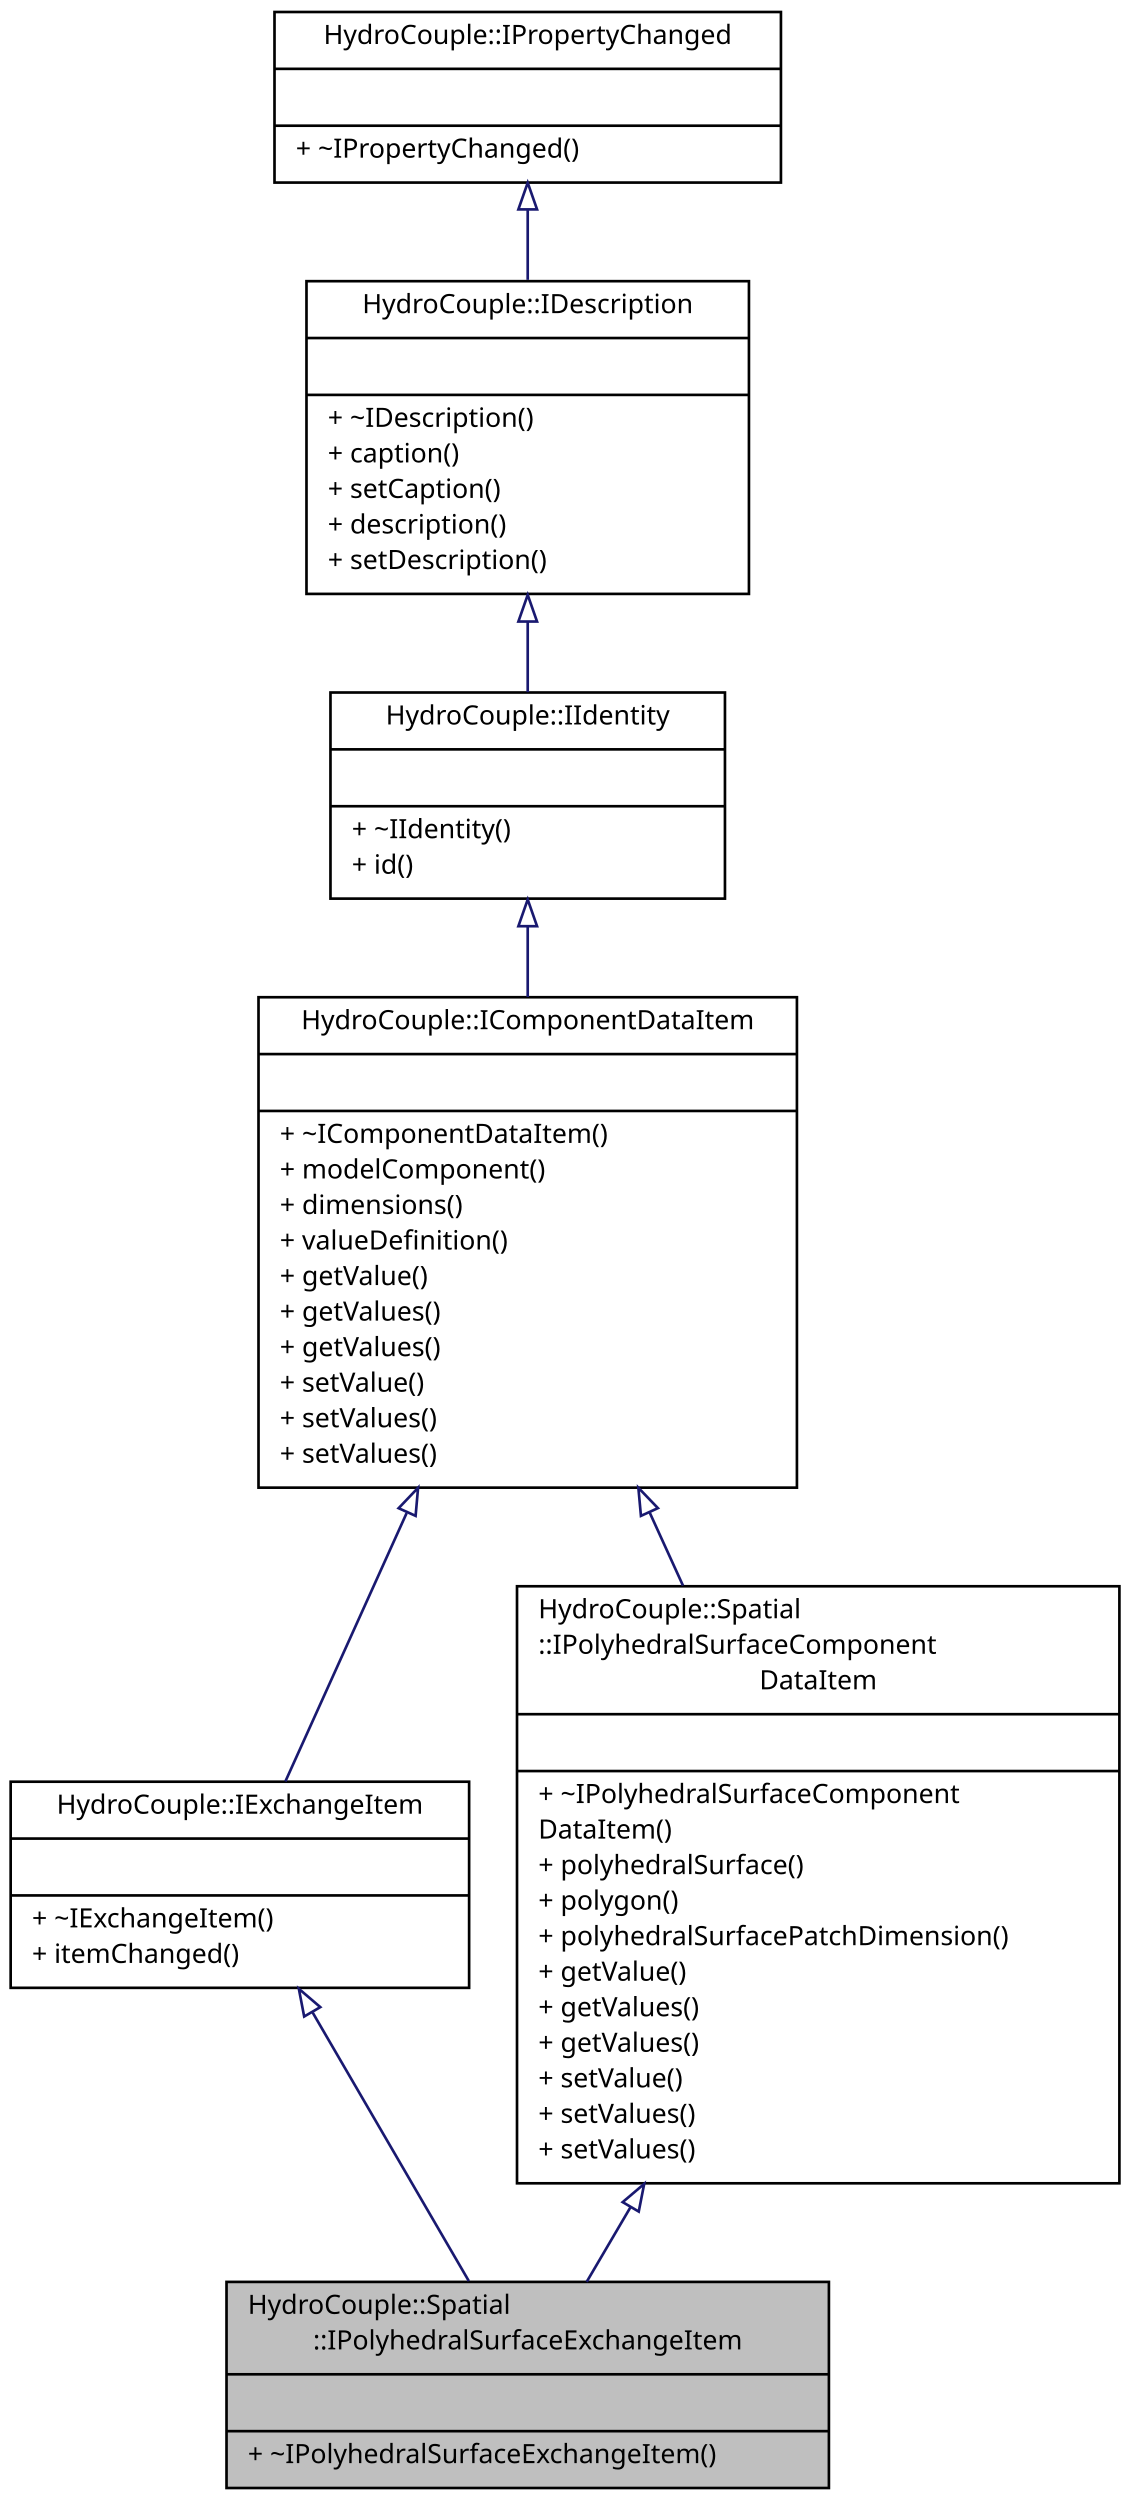
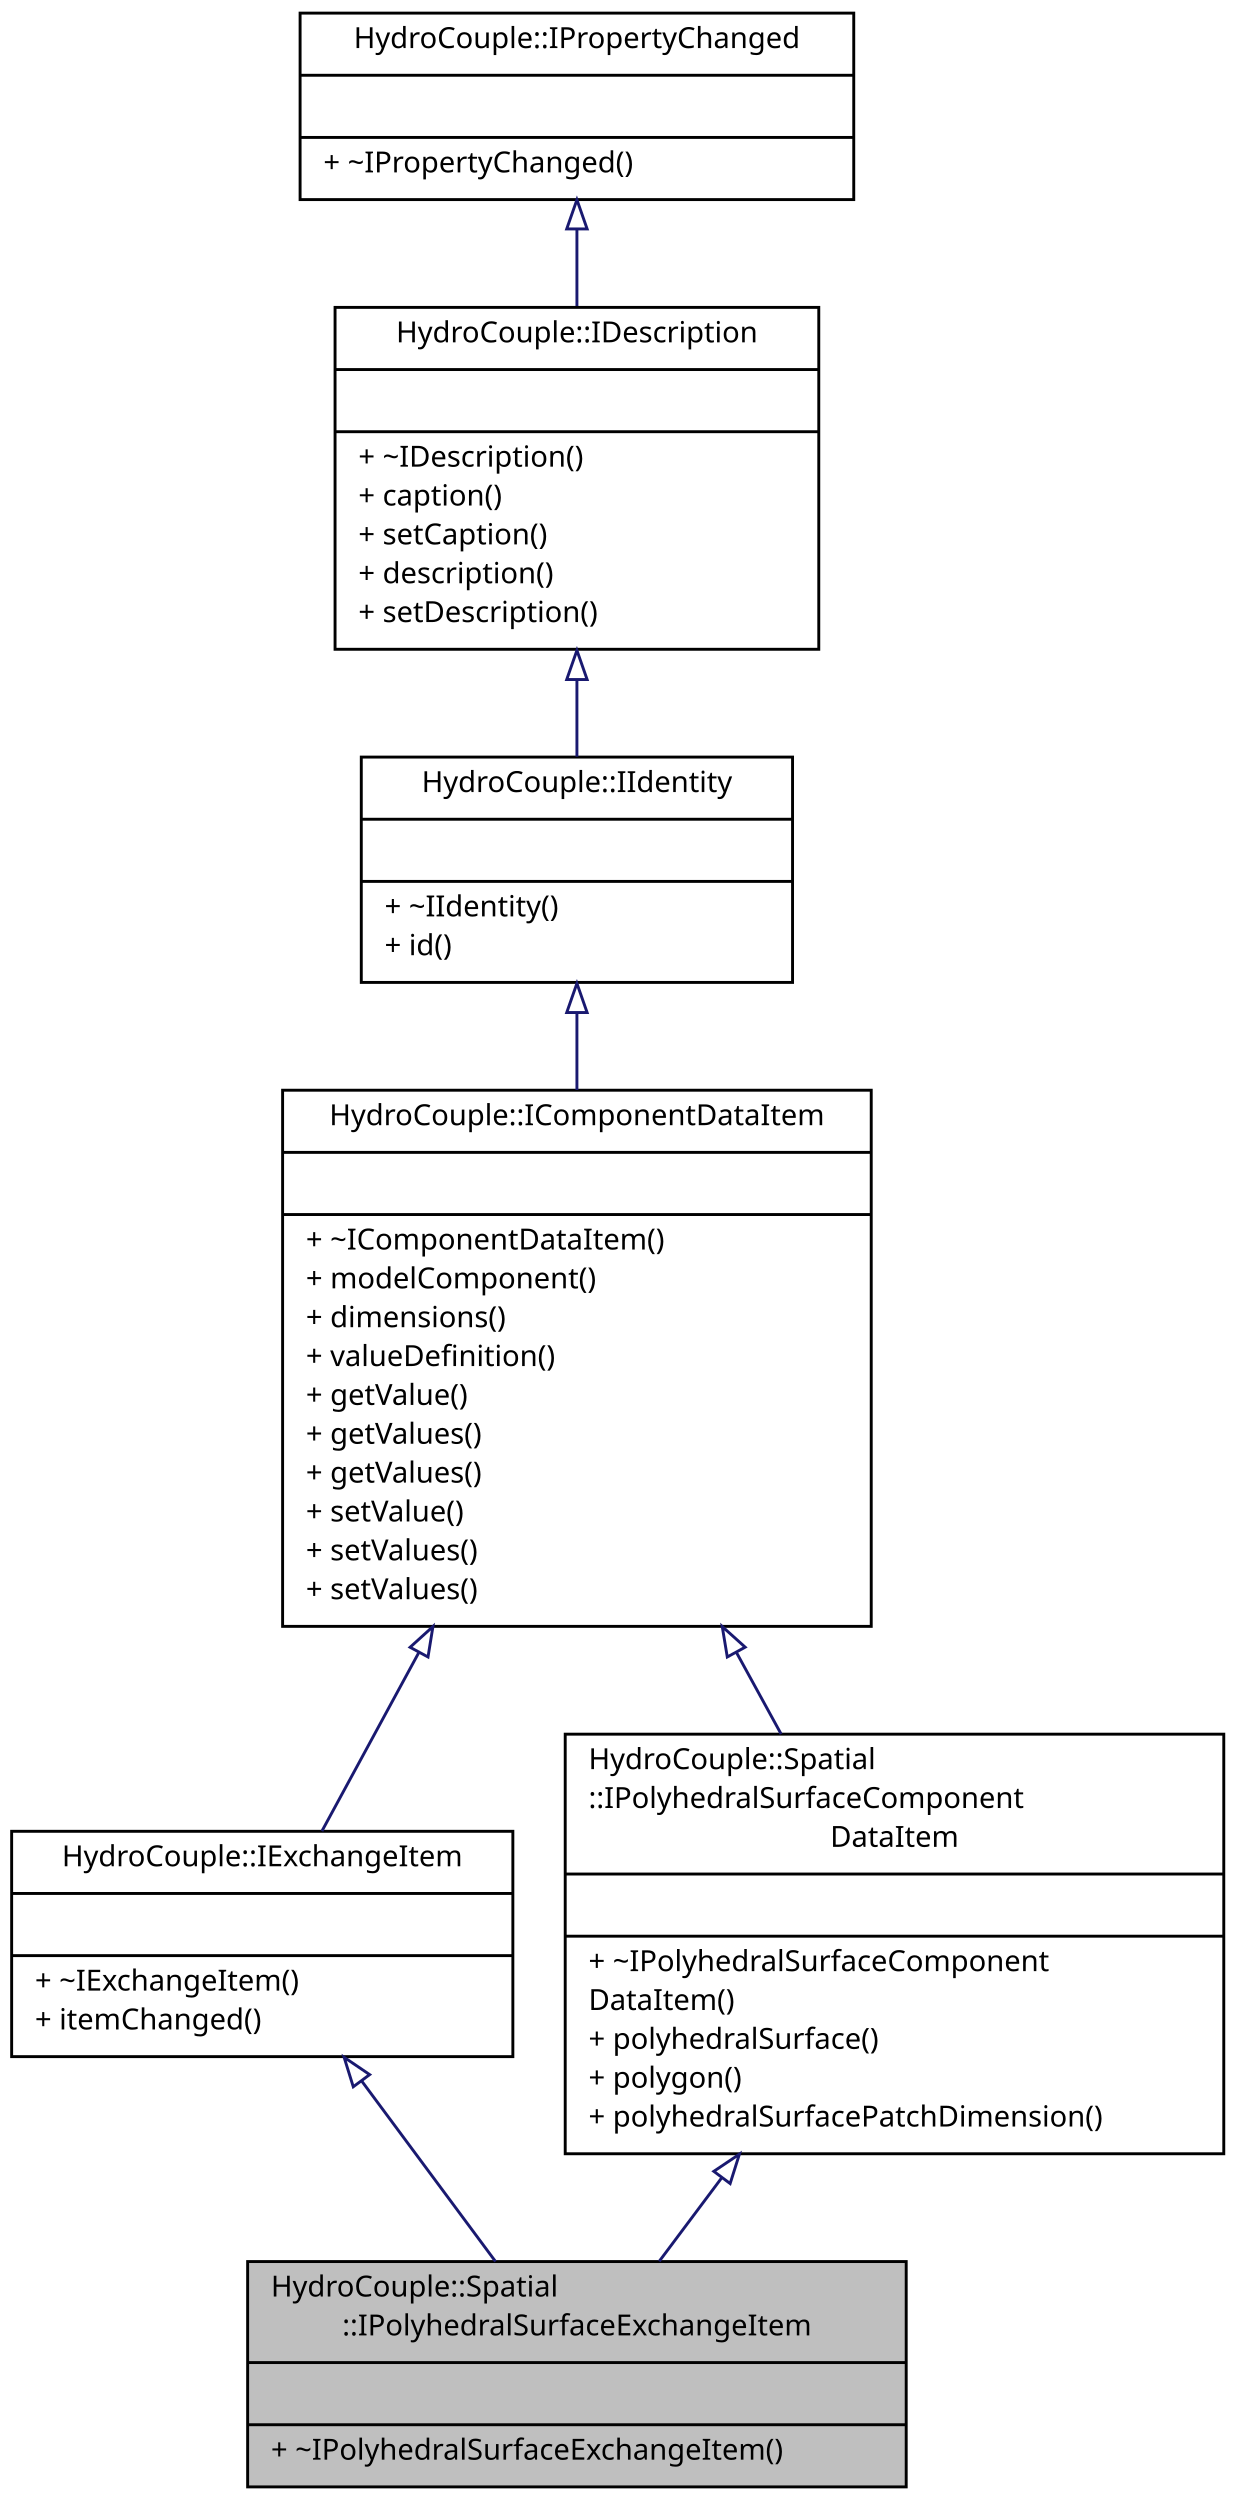
- <svg xmlns="http://www.w3.org/2000/svg" xmlns:xlink="http://www.w3.org/1999/xlink" width="424pt" height="938pt" viewBox="0.00 0.00 424.03 938.07">
-   <g id="graph0" class="graph" transform="scale(1 1) rotate(0) translate(4 934.073)">
+ <svg xmlns="http://www.w3.org/2000/svg" xmlns:xlink="http://www.w3.org/1999/xlink" width="424pt" height="858pt" viewBox="0.00 0.00 424.03 858.06">
+   <g id="graph0" class="graph" transform="scale(1 1) rotate(0) translate(4 854.063)">
    <g id="node1" class="node">
      <polygon fill="#bfbfbf" stroke="black" points="80.996,-0.5 80.996,-77.84 307.03,-77.84 307.03,-0.5 80.996,-0.5" />
      <text text-anchor="start" x="88.996" y="-65.84" font-family="Monaco" font-size="10.00">HydroCouple::Spatial</text>
      <text text-anchor="middle" x="194.013" y="-52.505" font-family="Monaco" font-size="10.00">::IPolyhedralSurfaceExchangeItem</text>
      <polyline fill="none" stroke="black" points="80.996,-43.17 307.03,-43.17 " />
      <text text-anchor="middle" x="194.013" y="-31.17" font-family="Monaco" font-size="10.00"> </text>
      <polyline fill="none" stroke="black" points="80.996,-21.835 307.03,-21.835 " />
      <text text-anchor="start" x="88.996" y="-9.835" font-family="Monaco" font-size="10.00">+ ~IPolyhedralSurfaceExchangeItem()</text>
    </g>
    <g id="node2" class="node">
      <g id="a_node2">
        <a xlink:href="class_hydro_couple_1_1_i_exchange_item.html" target="_top" xlink:title="IExchangeItem the base data item the can be exchanged between components at runtime. ">
-           <polygon fill="none" stroke="black" points="0,-188.182 0,-265.522 172.025,-265.522 172.025,-188.182 0,-188.182" />
-           <text text-anchor="middle" x="86.013" y="-253.522" font-family="Monaco" font-size="10.00">HydroCouple::IExchangeItem</text>
-           <polyline fill="none" stroke="black" points="0,-244.187 172.025,-244.187 " />
-           <text text-anchor="middle" x="86.013" y="-232.187" font-family="Monaco" font-size="10.00"> </text>
-           <polyline fill="none" stroke="black" points="0,-222.852 172.025,-222.852 " />
-           <text text-anchor="start" x="8" y="-210.852" font-family="Monaco" font-size="10.00">+ ~IExchangeItem()</text>
-           <text text-anchor="start" x="8" y="-197.517" font-family="Monaco" font-size="10.00">+ itemChanged()</text>
+           <polygon fill="none" stroke="black" points="0,-148.177 0,-225.517 172.025,-225.517 172.025,-148.177 0,-148.177" />
+           <text text-anchor="middle" x="86.013" y="-213.517" font-family="Monaco" font-size="10.00">HydroCouple::IExchangeItem</text>
+           <polyline fill="none" stroke="black" points="0,-204.182 172.025,-204.182 " />
+           <text text-anchor="middle" x="86.013" y="-192.182" font-family="Monaco" font-size="10.00"> </text>
+           <polyline fill="none" stroke="black" points="0,-182.847 172.025,-182.847 " />
+           <text text-anchor="start" x="8" y="-170.847" font-family="Monaco" font-size="10.00">+ ~IExchangeItem()</text>
+           <text text-anchor="start" x="8" y="-157.512" font-family="Monaco" font-size="10.00">+ itemChanged()</text>
        </a>
      </g>
    </g>
    <g id="edge1" class="edge">
-       <path fill="none" stroke="midnightblue" d="M113.332,-178.883C131.469,-147.699 154.971,-107.293 171.926,-78.143" />
-       <polygon fill="none" stroke="midnightblue" points="110.131,-177.425 108.129,-187.828 116.182,-180.944 110.131,-177.425" />
+       <path fill="none" stroke="midnightblue" d="M120.08,-139.895C134.886,-119.924 152.018,-96.816 166.06,-77.875" />
+       <polygon fill="none" stroke="midnightblue" points="117.25,-137.835 114.106,-147.952 122.874,-142.004 117.25,-137.835" />
    </g>
    <g id="node3" class="node">
      <g id="a_node3">
        <a xlink:href="class_hydro_couple_1_1_i_component_data_item.html" target="_top" xlink:title="IComponentItem is a fundamental unit of data for a component. ">
-           <polygon fill="none" stroke="black" points="92.998,-375.864 92.998,-559.884 295.028,-559.884 295.028,-375.864 92.998,-375.864" />
-           <text text-anchor="middle" x="194.013" y="-547.884" font-family="Monaco" font-size="10.00">HydroCouple::IComponentDataItem</text>
-           <polyline fill="none" stroke="black" points="92.998,-538.549 295.028,-538.549 " />
-           <text text-anchor="middle" x="194.013" y="-526.549" font-family="Monaco" font-size="10.00"> </text>
-           <polyline fill="none" stroke="black" points="92.998,-517.214 295.028,-517.214 " />
-           <text text-anchor="start" x="100.998" y="-505.214" font-family="Monaco" font-size="10.00">+ ~IComponentDataItem()</text>
-           <text text-anchor="start" x="100.998" y="-491.879" font-family="Monaco" font-size="10.00">+ modelComponent()</text>
-           <text text-anchor="start" x="100.998" y="-478.544" font-family="Monaco" font-size="10.00">+ dimensions()</text>
-           <text text-anchor="start" x="100.998" y="-465.209" font-family="Monaco" font-size="10.00">+ valueDefinition()</text>
-           <text text-anchor="start" x="100.998" y="-451.874" font-family="Monaco" font-size="10.00">+ getValue()</text>
-           <text text-anchor="start" x="100.998" y="-438.539" font-family="Monaco" font-size="10.00">+ getValues()</text>
-           <text text-anchor="start" x="100.998" y="-425.204" font-family="Monaco" font-size="10.00">+ getValues()</text>
-           <text text-anchor="start" x="100.998" y="-411.869" font-family="Monaco" font-size="10.00">+ setValue()</text>
-           <text text-anchor="start" x="100.998" y="-398.534" font-family="Monaco" font-size="10.00">+ setValues()</text>
-           <text text-anchor="start" x="100.998" y="-385.199" font-family="Monaco" font-size="10.00">+ setValues()</text>
+           <polygon fill="none" stroke="black" points="92.998,-295.854 92.998,-479.874 295.028,-479.874 295.028,-295.854 92.998,-295.854" />
+           <text text-anchor="middle" x="194.013" y="-467.874" font-family="Monaco" font-size="10.00">HydroCouple::IComponentDataItem</text>
+           <polyline fill="none" stroke="black" points="92.998,-458.539 295.028,-458.539 " />
+           <text text-anchor="middle" x="194.013" y="-446.539" font-family="Monaco" font-size="10.00"> </text>
+           <polyline fill="none" stroke="black" points="92.998,-437.204 295.028,-437.204 " />
+           <text text-anchor="start" x="100.998" y="-425.204" font-family="Monaco" font-size="10.00">+ ~IComponentDataItem()</text>
+           <text text-anchor="start" x="100.998" y="-411.869" font-family="Monaco" font-size="10.00">+ modelComponent()</text>
+           <text text-anchor="start" x="100.998" y="-398.534" font-family="Monaco" font-size="10.00">+ dimensions()</text>
+           <text text-anchor="start" x="100.998" y="-385.199" font-family="Monaco" font-size="10.00">+ valueDefinition()</text>
+           <text text-anchor="start" x="100.998" y="-371.864" font-family="Monaco" font-size="10.00">+ getValue()</text>
+           <text text-anchor="start" x="100.998" y="-358.529" font-family="Monaco" font-size="10.00">+ getValues()</text>
+           <text text-anchor="start" x="100.998" y="-345.194" font-family="Monaco" font-size="10.00">+ getValues()</text>
+           <text text-anchor="start" x="100.998" y="-331.859" font-family="Monaco" font-size="10.00">+ setValue()</text>
+           <text text-anchor="start" x="100.998" y="-318.524" font-family="Monaco" font-size="10.00">+ setValues()</text>
+           <text text-anchor="start" x="100.998" y="-305.189" font-family="Monaco" font-size="10.00">+ setValues()</text>
        </a>
      </g>
    </g>
    <g id="edge2" class="edge">
-       <path fill="none" stroke="midnightblue" d="M148.587,-366.339C132.484,-330.7 115.337,-292.752 103.073,-265.608" />
-       <polygon fill="none" stroke="midnightblue" points="145.567,-368.156 152.874,-375.828 151.946,-365.274 145.567,-368.156" />
+       <path fill="none" stroke="midnightblue" d="M139.702,-286.783C127.85,-264.944 116.019,-243.141 106.491,-225.583" />
+       <polygon fill="none" stroke="midnightblue" points="136.75,-288.681 144.596,-295.801 142.902,-285.342 136.75,-288.681" />
    </g>
    <g id="node7" class="node">
      <g id="a_node7">
        <a xlink:href="class_hydro_couple_1_1_spatial_1_1_i_polyhedral_surface_component_data_item.html" target="_top" xlink:title="IPolyhedralSurfaceComponentItem represents IPolyhedralSurface IComponentItem. ">
-           <polygon fill="none" stroke="black" points="189.996,-114.84 189.996,-338.864 416.03,-338.864 416.03,-114.84 189.996,-114.84" />
-           <text text-anchor="start" x="197.996" y="-326.864" font-family="Monaco" font-size="10.00">HydroCouple::Spatial</text>
-           <text text-anchor="start" x="197.996" y="-313.529" font-family="Monaco" font-size="10.00">::IPolyhedralSurfaceComponent</text>
-           <text text-anchor="middle" x="303.013" y="-300.194" font-family="Monaco" font-size="10.00">DataItem</text>
-           <polyline fill="none" stroke="black" points="189.996,-290.859 416.03,-290.859 " />
-           <text text-anchor="middle" x="303.013" y="-278.859" font-family="Monaco" font-size="10.00"> </text>
-           <polyline fill="none" stroke="black" points="189.996,-269.524 416.03,-269.524 " />
-           <text text-anchor="start" x="197.996" y="-257.524" font-family="Monaco" font-size="10.00">+ ~IPolyhedralSurfaceComponent</text>
-           <text text-anchor="start" x="197.996" y="-244.189" font-family="Monaco" font-size="10.00">DataItem()</text>
-           <text text-anchor="start" x="197.996" y="-230.854" font-family="Monaco" font-size="10.00">+ polyhedralSurface()</text>
-           <text text-anchor="start" x="197.996" y="-217.52" font-family="Monaco" font-size="10.00">+ polygon()</text>
-           <text text-anchor="start" x="197.996" y="-204.185" font-family="Monaco" font-size="10.00">+ polyhedralSurfacePatchDimension()</text>
-           <text text-anchor="start" x="197.996" y="-190.85" font-family="Monaco" font-size="10.00">+ getValue()</text>
-           <text text-anchor="start" x="197.996" y="-177.515" font-family="Monaco" font-size="10.00">+ getValues()</text>
-           <text text-anchor="start" x="197.996" y="-164.18" font-family="Monaco" font-size="10.00">+ getValues()</text>
-           <text text-anchor="start" x="197.996" y="-150.845" font-family="Monaco" font-size="10.00">+ setValue()</text>
-           <text text-anchor="start" x="197.996" y="-137.51" font-family="Monaco" font-size="10.00">+ setValues()</text>
-           <text text-anchor="start" x="197.996" y="-124.175" font-family="Monaco" font-size="10.00">+ setValues()</text>
+           <polygon fill="none" stroke="black" points="189.996,-114.84 189.996,-258.854 416.03,-258.854 416.03,-114.84 189.996,-114.84" />
+           <text text-anchor="start" x="197.996" y="-246.854" font-family="Monaco" font-size="10.00">HydroCouple::Spatial</text>
+           <text text-anchor="start" x="197.996" y="-233.52" font-family="Monaco" font-size="10.00">::IPolyhedralSurfaceComponent</text>
+           <text text-anchor="middle" x="303.013" y="-220.185" font-family="Monaco" font-size="10.00">DataItem</text>
+           <polyline fill="none" stroke="black" points="189.996,-210.85 416.03,-210.85 " />
+           <text text-anchor="middle" x="303.013" y="-198.85" font-family="Monaco" font-size="10.00"> </text>
+           <polyline fill="none" stroke="black" points="189.996,-189.515 416.03,-189.515 " />
+           <text text-anchor="start" x="197.996" y="-177.515" font-family="Monaco" font-size="10.00">+ ~IPolyhedralSurfaceComponent</text>
+           <text text-anchor="start" x="197.996" y="-164.18" font-family="Monaco" font-size="10.00">DataItem()</text>
+           <text text-anchor="start" x="197.996" y="-150.845" font-family="Monaco" font-size="10.00">+ polyhedralSurface()</text>
+           <text text-anchor="start" x="197.996" y="-137.51" font-family="Monaco" font-size="10.00">+ polygon()</text>
+           <text text-anchor="start" x="197.996" y="-124.175" font-family="Monaco" font-size="10.00">+ polyhedralSurfacePatchDimension()</text>
        </a>
      </g>
    </g>
    <g id="edge7" class="edge">
-       <path fill="none" stroke="midnightblue" d="M239.799,-366.471C243.922,-357.43 248.113,-348.24 252.274,-339.115" />
-       <polygon fill="none" stroke="midnightblue" points="236.497,-365.277 235.532,-375.828 242.866,-368.182 236.497,-365.277" />
+       <path fill="none" stroke="midnightblue" d="M248.826,-286.783C253.983,-277.368 259.136,-267.959 264.1,-258.895" />
+       <polygon fill="none" stroke="midnightblue" points="245.621,-285.349 243.887,-295.801 251.761,-288.712 245.621,-285.349" />
    </g>
    <g id="node4" class="node">
      <g id="a_node4">
        <a xlink:href="class_hydro_couple_1_1_i_identity.html" target="_top" xlink:title="IIdentity interface class defines a method to get the Id of an HydroCouple entity. ">
-           <polygon fill="none" stroke="black" points="120.002,-596.884 120.002,-674.224 268.023,-674.224 268.023,-596.884 120.002,-596.884" />
-           <text text-anchor="middle" x="194.013" y="-662.224" font-family="Monaco" font-size="10.00">HydroCouple::IIdentity</text>
-           <polyline fill="none" stroke="black" points="120.002,-652.889 268.023,-652.889 " />
-           <text text-anchor="middle" x="194.013" y="-640.889" font-family="Monaco" font-size="10.00"> </text>
-           <polyline fill="none" stroke="black" points="120.002,-631.554 268.023,-631.554 " />
-           <text text-anchor="start" x="128.002" y="-619.554" font-family="Monaco" font-size="10.00">+ ~IIdentity()</text>
-           <text text-anchor="start" x="128.002" y="-606.219" font-family="Monaco" font-size="10.00">+ id()</text>
+           <polygon fill="none" stroke="black" points="120.002,-516.874 120.002,-594.214 268.023,-594.214 268.023,-516.874 120.002,-516.874" />
+           <text text-anchor="middle" x="194.013" y="-582.214" font-family="Monaco" font-size="10.00">HydroCouple::IIdentity</text>
+           <polyline fill="none" stroke="black" points="120.002,-572.879 268.023,-572.879 " />
+           <text text-anchor="middle" x="194.013" y="-560.879" font-family="Monaco" font-size="10.00"> </text>
+           <polyline fill="none" stroke="black" points="120.002,-551.544 268.023,-551.544 " />
+           <text text-anchor="start" x="128.002" y="-539.544" font-family="Monaco" font-size="10.00">+ ~IIdentity()</text>
+           <text text-anchor="start" x="128.002" y="-526.209" font-family="Monaco" font-size="10.00">+ id()</text>
        </a>
      </g>
    </g>
    <g id="edge3" class="edge">
-       <path fill="none" stroke="midnightblue" d="M194.013,-586.301C194.013,-577.948 194.013,-569.023 194.013,-559.965" />
-       <polygon fill="none" stroke="midnightblue" points="190.513,-586.543 194.013,-596.543 197.513,-586.543 190.513,-586.543" />
+       <path fill="none" stroke="midnightblue" d="M194.013,-506.292C194.013,-497.938 194.013,-489.013 194.013,-479.955" />
+       <polygon fill="none" stroke="midnightblue" points="190.513,-506.534 194.013,-516.534 197.513,-506.534 190.513,-506.534" />
    </g>
    <g id="node5" class="node">
      <g id="a_node5">
        <a xlink:href="class_hydro_couple_1_1_i_description.html" target="_top" xlink:title="IDescription interface class provides descriptive information on a HydroCouple object. ">
-           <polygon fill="none" stroke="black" points="111,-711.224 111,-828.568 277.025,-828.568 277.025,-711.224 111,-711.224" />
-           <text text-anchor="middle" x="194.013" y="-816.568" font-family="Monaco" font-size="10.00">HydroCouple::IDescription</text>
-           <polyline fill="none" stroke="black" points="111,-807.233 277.025,-807.233 " />
-           <text text-anchor="middle" x="194.013" y="-795.233" font-family="Monaco" font-size="10.00"> </text>
-           <polyline fill="none" stroke="black" points="111,-785.898 277.025,-785.898 " />
-           <text text-anchor="start" x="119" y="-773.898" font-family="Monaco" font-size="10.00">+ ~IDescription()</text>
-           <text text-anchor="start" x="119" y="-760.563" font-family="Monaco" font-size="10.00">+ caption()</text>
-           <text text-anchor="start" x="119" y="-747.229" font-family="Monaco" font-size="10.00">+ setCaption()</text>
-           <text text-anchor="start" x="119" y="-733.894" font-family="Monaco" font-size="10.00">+ description()</text>
-           <text text-anchor="start" x="119" y="-720.559" font-family="Monaco" font-size="10.00">+ setDescription()</text>
+           <polygon fill="none" stroke="black" points="111,-631.214 111,-748.559 277.025,-748.559 277.025,-631.214 111,-631.214" />
+           <text text-anchor="middle" x="194.013" y="-736.559" font-family="Monaco" font-size="10.00">HydroCouple::IDescription</text>
+           <polyline fill="none" stroke="black" points="111,-727.224 277.025,-727.224 " />
+           <text text-anchor="middle" x="194.013" y="-715.224" font-family="Monaco" font-size="10.00"> </text>
+           <polyline fill="none" stroke="black" points="111,-705.889 277.025,-705.889 " />
+           <text text-anchor="start" x="119" y="-693.889" font-family="Monaco" font-size="10.00">+ ~IDescription()</text>
+           <text text-anchor="start" x="119" y="-680.554" font-family="Monaco" font-size="10.00">+ caption()</text>
+           <text text-anchor="start" x="119" y="-667.219" font-family="Monaco" font-size="10.00">+ setCaption()</text>
+           <text text-anchor="start" x="119" y="-653.884" font-family="Monaco" font-size="10.00">+ description()</text>
+           <text text-anchor="start" x="119" y="-640.549" font-family="Monaco" font-size="10.00">+ setDescription()</text>
        </a>
      </g>
    </g>
    <g id="edge4" class="edge">
-       <path fill="none" stroke="midnightblue" d="M194.013,-700.658C194.013,-691.619 194.013,-682.632 194.013,-674.371" />
-       <polygon fill="none" stroke="midnightblue" points="190.513,-700.849 194.013,-710.849 197.513,-700.849 190.513,-700.849" />
+       <path fill="none" stroke="midnightblue" d="M194.013,-620.648C194.013,-611.609 194.013,-602.622 194.013,-594.361" />
+       <polygon fill="none" stroke="midnightblue" points="190.513,-620.839 194.013,-630.839 197.513,-620.839 190.513,-620.839" />
    </g>
    <g id="node6" class="node">
      <g id="a_node6">
        <a xlink:href="class_hydro_couple_1_1_i_property_changed.html" target="_top" xlink:title="IPropertyChanged interface is used to emit signal/event when a property of an object changes...">
-           <polygon fill="none" stroke="black" points="98.999,-865.568 98.999,-929.573 289.027,-929.573 289.027,-865.568 98.999,-865.568" />
-           <text text-anchor="middle" x="194.013" y="-917.573" font-family="Monaco" font-size="10.00">HydroCouple::IPropertyChanged</text>
-           <polyline fill="none" stroke="black" points="98.999,-908.238 289.027,-908.238 " />
-           <text text-anchor="middle" x="194.013" y="-896.238" font-family="Monaco" font-size="10.00"> </text>
-           <polyline fill="none" stroke="black" points="98.999,-886.903 289.027,-886.903 " />
-           <text text-anchor="start" x="106.999" y="-874.903" font-family="Monaco" font-size="10.00">+ ~IPropertyChanged()</text>
+           <polygon fill="none" stroke="black" points="98.999,-785.559 98.999,-849.563 289.027,-849.563 289.027,-785.559 98.999,-785.559" />
+           <text text-anchor="middle" x="194.013" y="-837.563" font-family="Monaco" font-size="10.00">HydroCouple::IPropertyChanged</text>
+           <polyline fill="none" stroke="black" points="98.999,-828.229 289.027,-828.229 " />
+           <text text-anchor="middle" x="194.013" y="-816.229" font-family="Monaco" font-size="10.00"> </text>
+           <polyline fill="none" stroke="black" points="98.999,-806.894 289.027,-806.894 " />
+           <text text-anchor="start" x="106.999" y="-794.894" font-family="Monaco" font-size="10.00">+ ~IPropertyChanged()</text>
        </a>
      </g>
    </g>
    <g id="edge5" class="edge">
-       <path fill="none" stroke="midnightblue" d="M194.013,-855.248C194.013,-846.863 194.013,-837.896 194.013,-829.054" />
-       <polygon fill="none" stroke="midnightblue" points="190.513,-855.505 194.013,-865.505 197.513,-855.505 190.513,-855.505" />
+       <path fill="none" stroke="midnightblue" d="M194.013,-775.238C194.013,-766.853 194.013,-757.887 194.013,-749.045" />
+       <polygon fill="none" stroke="midnightblue" points="190.513,-775.495 194.013,-785.495 197.513,-775.495 190.513,-775.495" />
    </g>
    <g id="edge6" class="edge">
-       <path fill="none" stroke="midnightblue" d="M232.534,-105.791C226.703,-95.859 221.141,-86.382 216.146,-77.875" />
-       <polygon fill="none" stroke="midnightblue" points="229.638,-107.772 237.719,-114.624 235.675,-104.228 229.638,-107.772" />
+       <path fill="none" stroke="midnightblue" d="M243.775,-106.677C236.294,-96.678 228.932,-86.839 222.26,-77.922" />
+       <polygon fill="none" stroke="midnightblue" points="240.997,-108.806 249.79,-114.716 246.601,-104.612 240.997,-108.806" />
    </g>
  </g>
</svg>
